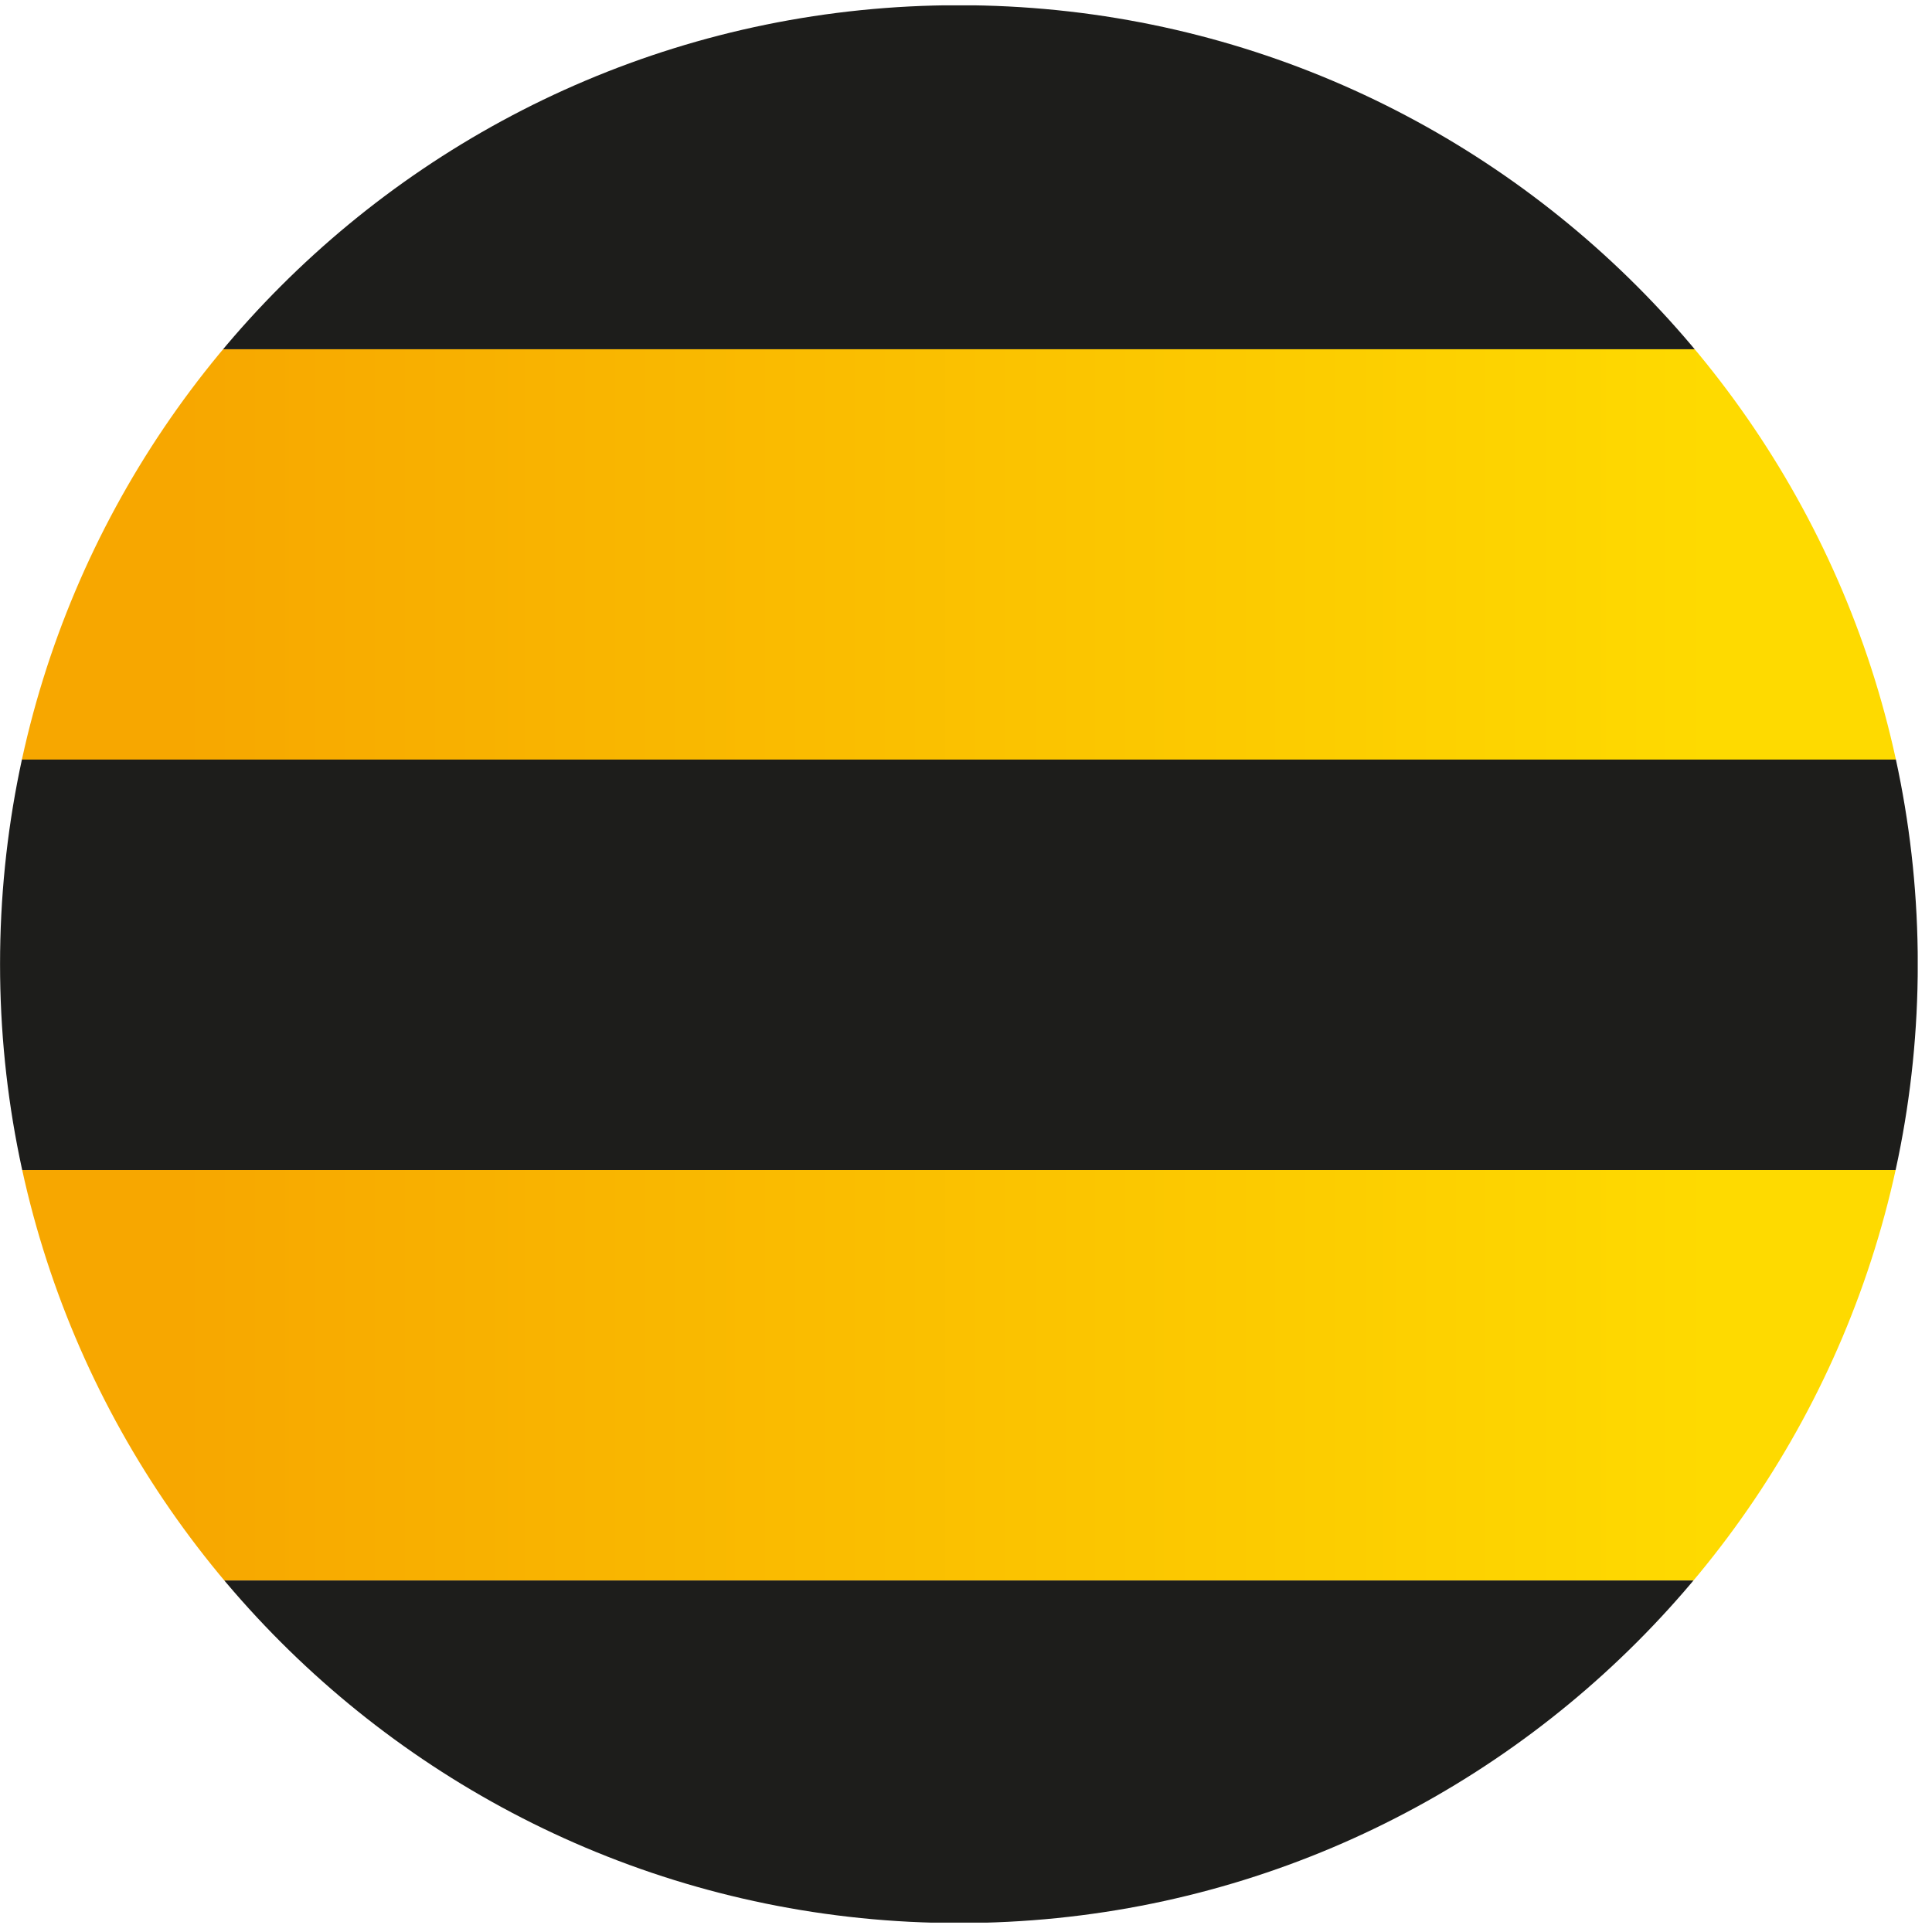
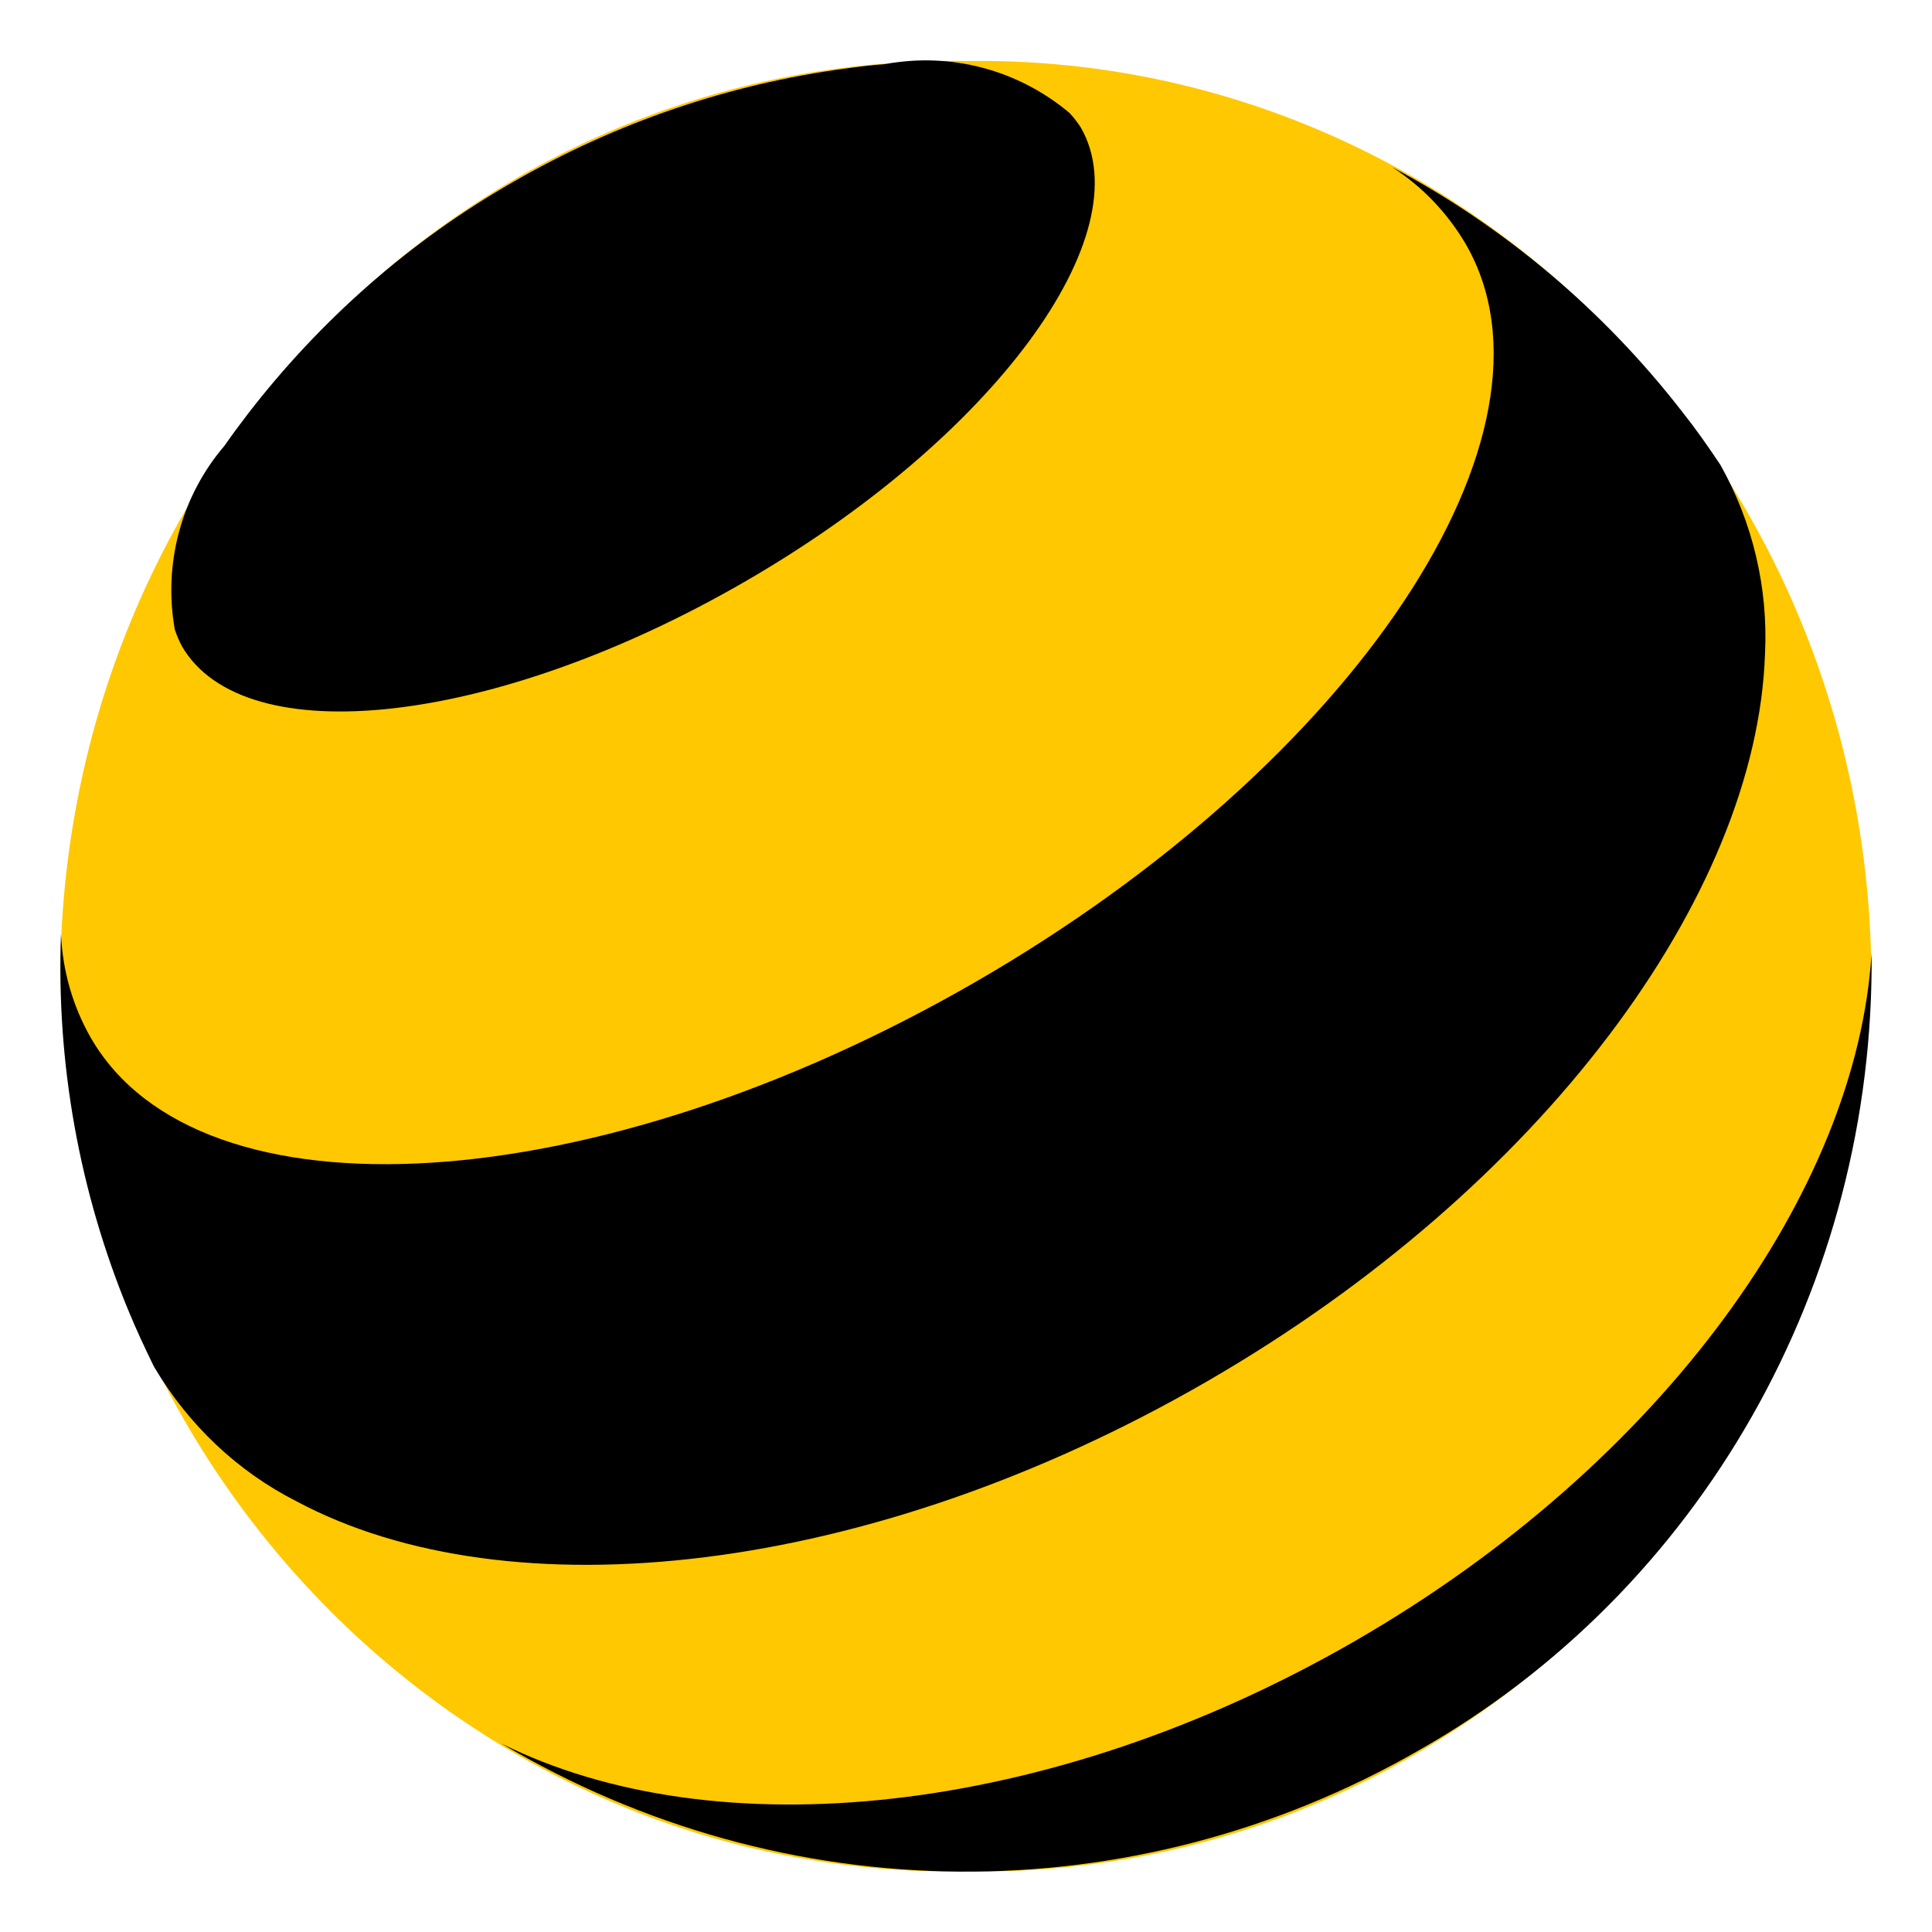
- <svg xmlns="http://www.w3.org/2000/svg" xmlns:xlink="http://www.w3.org/1999/xlink" width="18px" height="18px" viewBox="0 0 18 18" version="1.1">
-   <defs>
-     <linearGradient x1="0" y1="0.5" x2="1" y2="0.5" id="gradient_1">
-       <stop offset="0.1" stop-color="#F7A700" />
-       <stop offset="0.886" stop-color="#FEDA00" />
-     </linearGradient>
-     <path d="M0 8.934C0 13.868 3.999 17.868 8.934 17.868C13.867 17.868 17.867 13.868 17.867 8.934C17.867 4 13.867 0 8.934 0C3.999 0 0 4 0 8.934" transform="translate(0.0004645161 0.04854194)" id="path_1" />
-     <clipPath id="mask_1">
-       <use xlink:href="#path_1" />
-     </clipPath>
-   </defs>
-   <g id="beeline">
-     <g id="Clipped">
-       <path d="M0 8.934C0 13.868 3.999 17.868 8.934 17.868C13.867 17.868 17.867 13.868 17.867 8.934C17.867 4 13.867 0 8.934 0C3.999 0 0 4 0 8.934" transform="translate(0.0004645161 0.04854194)" id="SVGID_1_" fill="none" stroke="none" />
-       <g clip-path="url(#mask_1)">
-         <path d="M0 0L17.867 0L17.867 3.824L0 3.824L0 0ZM0 11.471L17.867 11.471L17.867 7.647L0 7.647L0 11.471Z" transform="translate(0 3.253703)" id="Shape" fill="url(#gradient_1)" fill-rule="evenodd" stroke="none" />
-       </g>
-     </g>
-     <g id="Clipped">
-       <path d="M0 8.934C0 13.868 3.999 17.868 8.934 17.868C13.867 17.868 17.867 13.868 17.867 8.934C17.867 4 13.867 0 8.934 0C3.999 0 0 4 0 8.934" transform="translate(0.0004645161 0.04854194)" id="SVGID_6_" fill="none" stroke="none" />
-       <g clip-path="url(#mask_1)">
-         <path d="M0 3.204L17.867 3.204L17.867 0L0 0L0 3.204ZM0 7.027L17.867 7.027L17.867 10.851L0 10.851L0 7.027ZM17.867 14.675L0 14.675L0 17.863L17.867 17.863L17.867 14.675Z" transform="translate(0 0.04981935)" id="Shape" fill="#1D1D1B" fill-rule="evenodd" stroke="none" />
-       </g>
+ <svg xmlns="http://www.w3.org/2000/svg" version="1.0" id="svg5" x="0px" y="0px" viewBox="0 0 32 32" xml:space="preserve" width="32" height="32">
+   <defs id="defs208" />
+   <style type="text/css" id="style198">
+ 	.st0{fill:#FFC800;}
+ </style>
+   <g id="layer1" transform="translate(25.89054,-68.63694)">
+     <g id="g859" transform="matrix(0.4986518,0,0,0.5131309,-35.48655,64.70064)">
+       <path id="path849" class="st0" d="M 51.33,68.08 C 67.7,68.31 81.16,55.23 81.4,38.86 81.16,22.49 67.7,9.41 51.33,9.64 34.95,9.41 21.49,22.49 21.25,38.86 c 0.24,16.37 13.7,29.45 30.08,29.22 z" />
+       <path id="path851" d="m 64.27,60.63 c -10.21,5.73 -21.29,6.75 -28.37,3.32 9.41,5.43 20.98,5.52 30.47,0.22 9.37,-5.16 15.15,-15.05 15.04,-25.74 -0.48,7.66 -6.93,16.47 -17.14,22.2 z" />
+       <path id="path853" d="m 55.14,11.78 c 2.07,3.48 -2.93,10.06 -11.18,14.68 -8.25,4.63 -16.61,5.55 -18.68,2.06 -0.09,-0.17 -0.17,-0.35 -0.23,-0.53 -0.39,-2.13 0.22,-4.31 1.65,-5.93 0.25,-0.35 0.51,-0.69 0.77,-1.02 2.42,-3.05 5.41,-5.6 8.81,-7.49 3.42,-1.92 7.19,-3.17 11.08,-3.67 0.44,-0.06 0.87,-0.11 1.29,-0.14 2.17,-0.39 4.4,0.18 6.11,1.57 0.15,0.15 0.27,0.31 0.38,0.47 z" />
+       <path id="path855" d="m 67.93,15.55 c 3.62,6.08 -3.68,16.75 -16.29,23.82 -12.61,7.07 -25.77,7.88 -29.38,1.8 -0.6,-1.02 -0.94,-2.17 -0.99,-3.36 -0.16,4.18 0.61,8.34 2.25,12.19 0.25,0.59 0.53,1.17 0.82,1.75 l 0.04,0.07 c 1.13,1.85 2.76,3.35 4.71,4.31 7.08,3.68 19.04,2.42 30.23,-3.86 C 70.49,46 77.6,36.57 77.87,28.78 c 0.11,-2.13 -0.41,-4.25 -1.48,-6.1 -0.41,-0.6 -0.83,-1.18 -1.28,-1.73 -2.62,-3.28 -5.9,-5.96 -9.62,-7.88 0.99,0.62 1.83,1.47 2.44,2.48 l 0.01,0.01 z" />
    </g>
  </g>
</svg>
